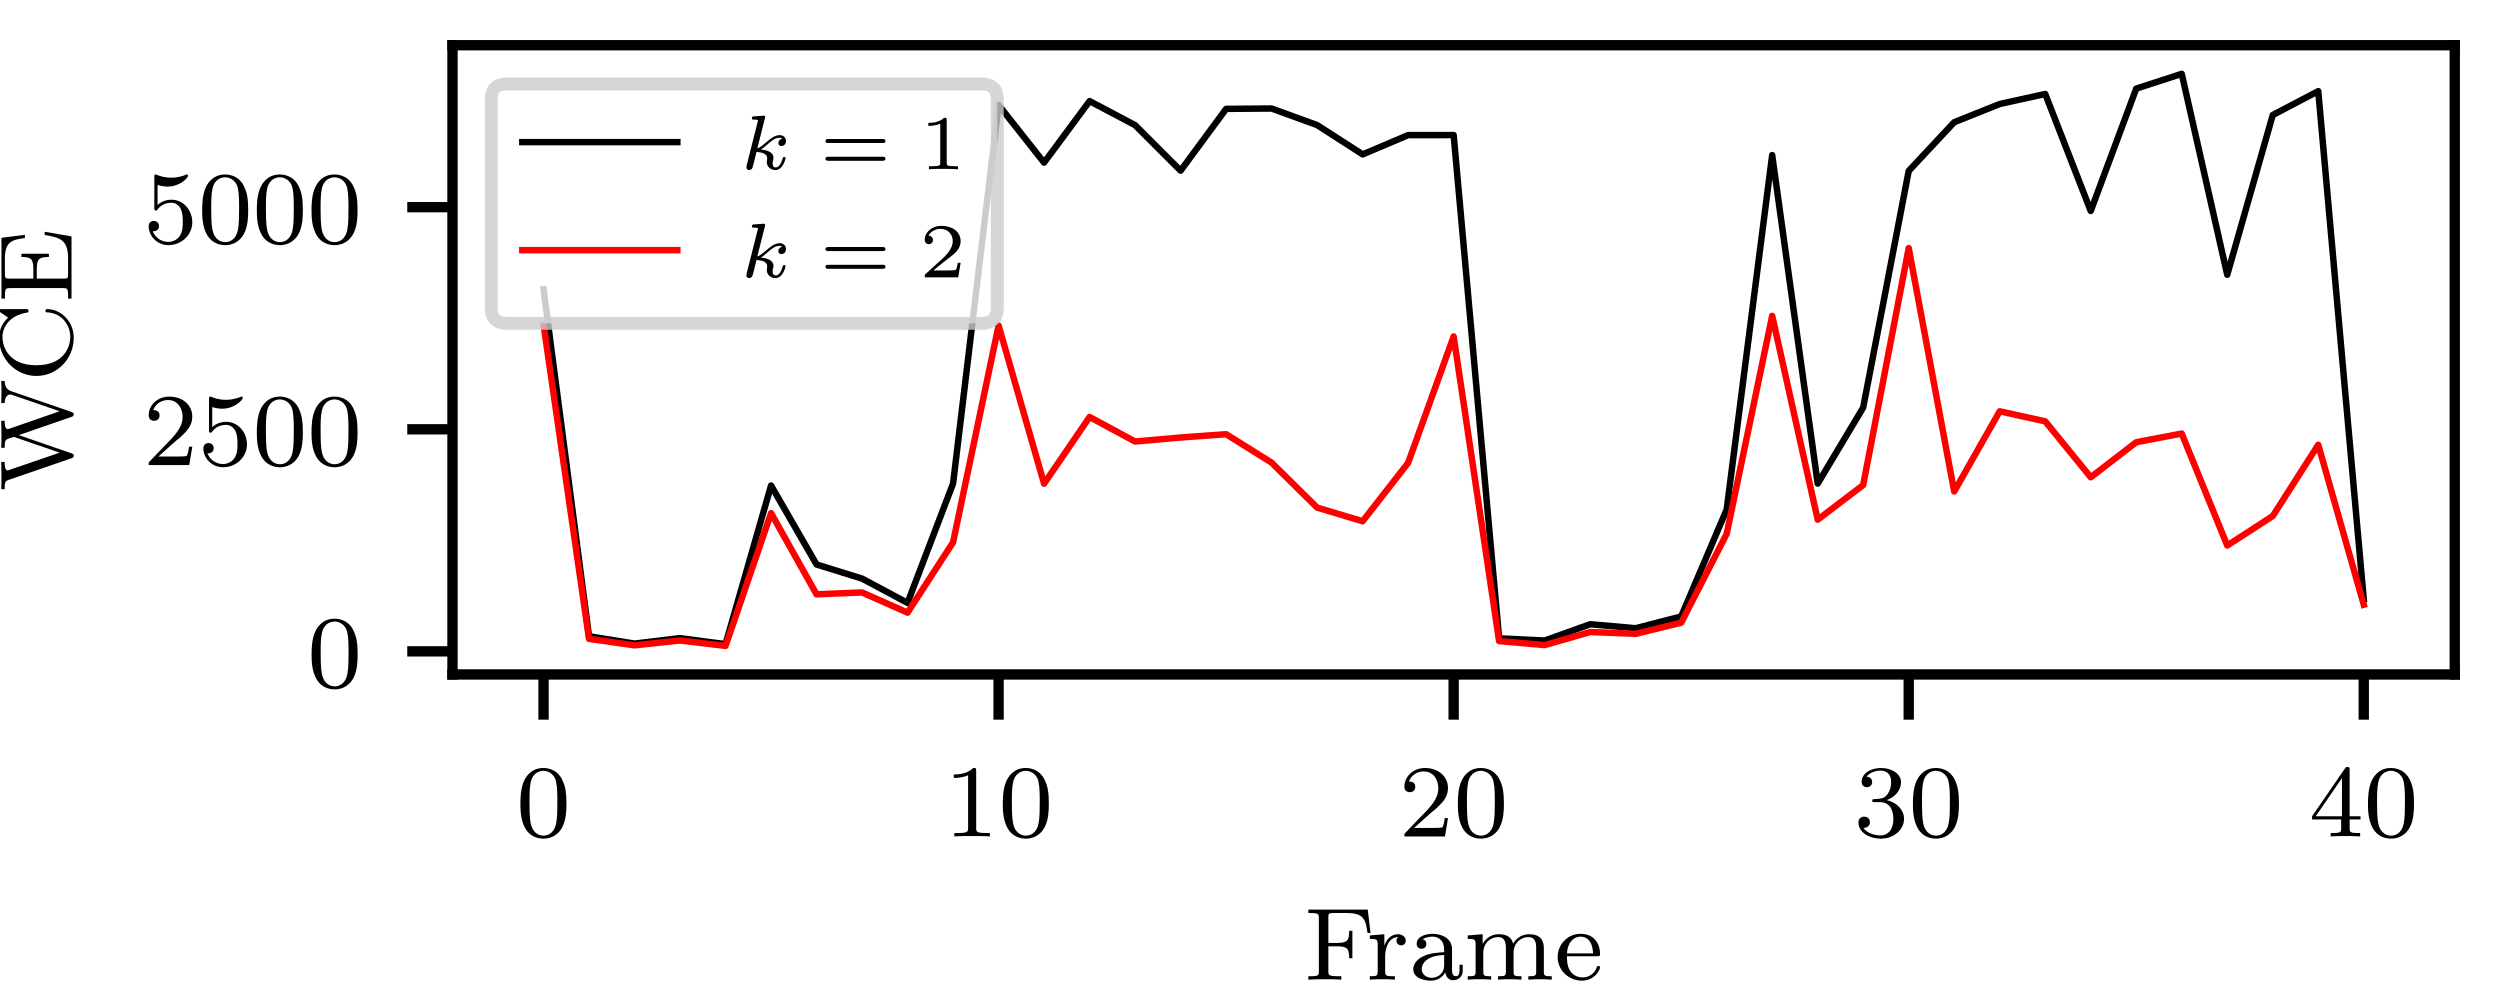
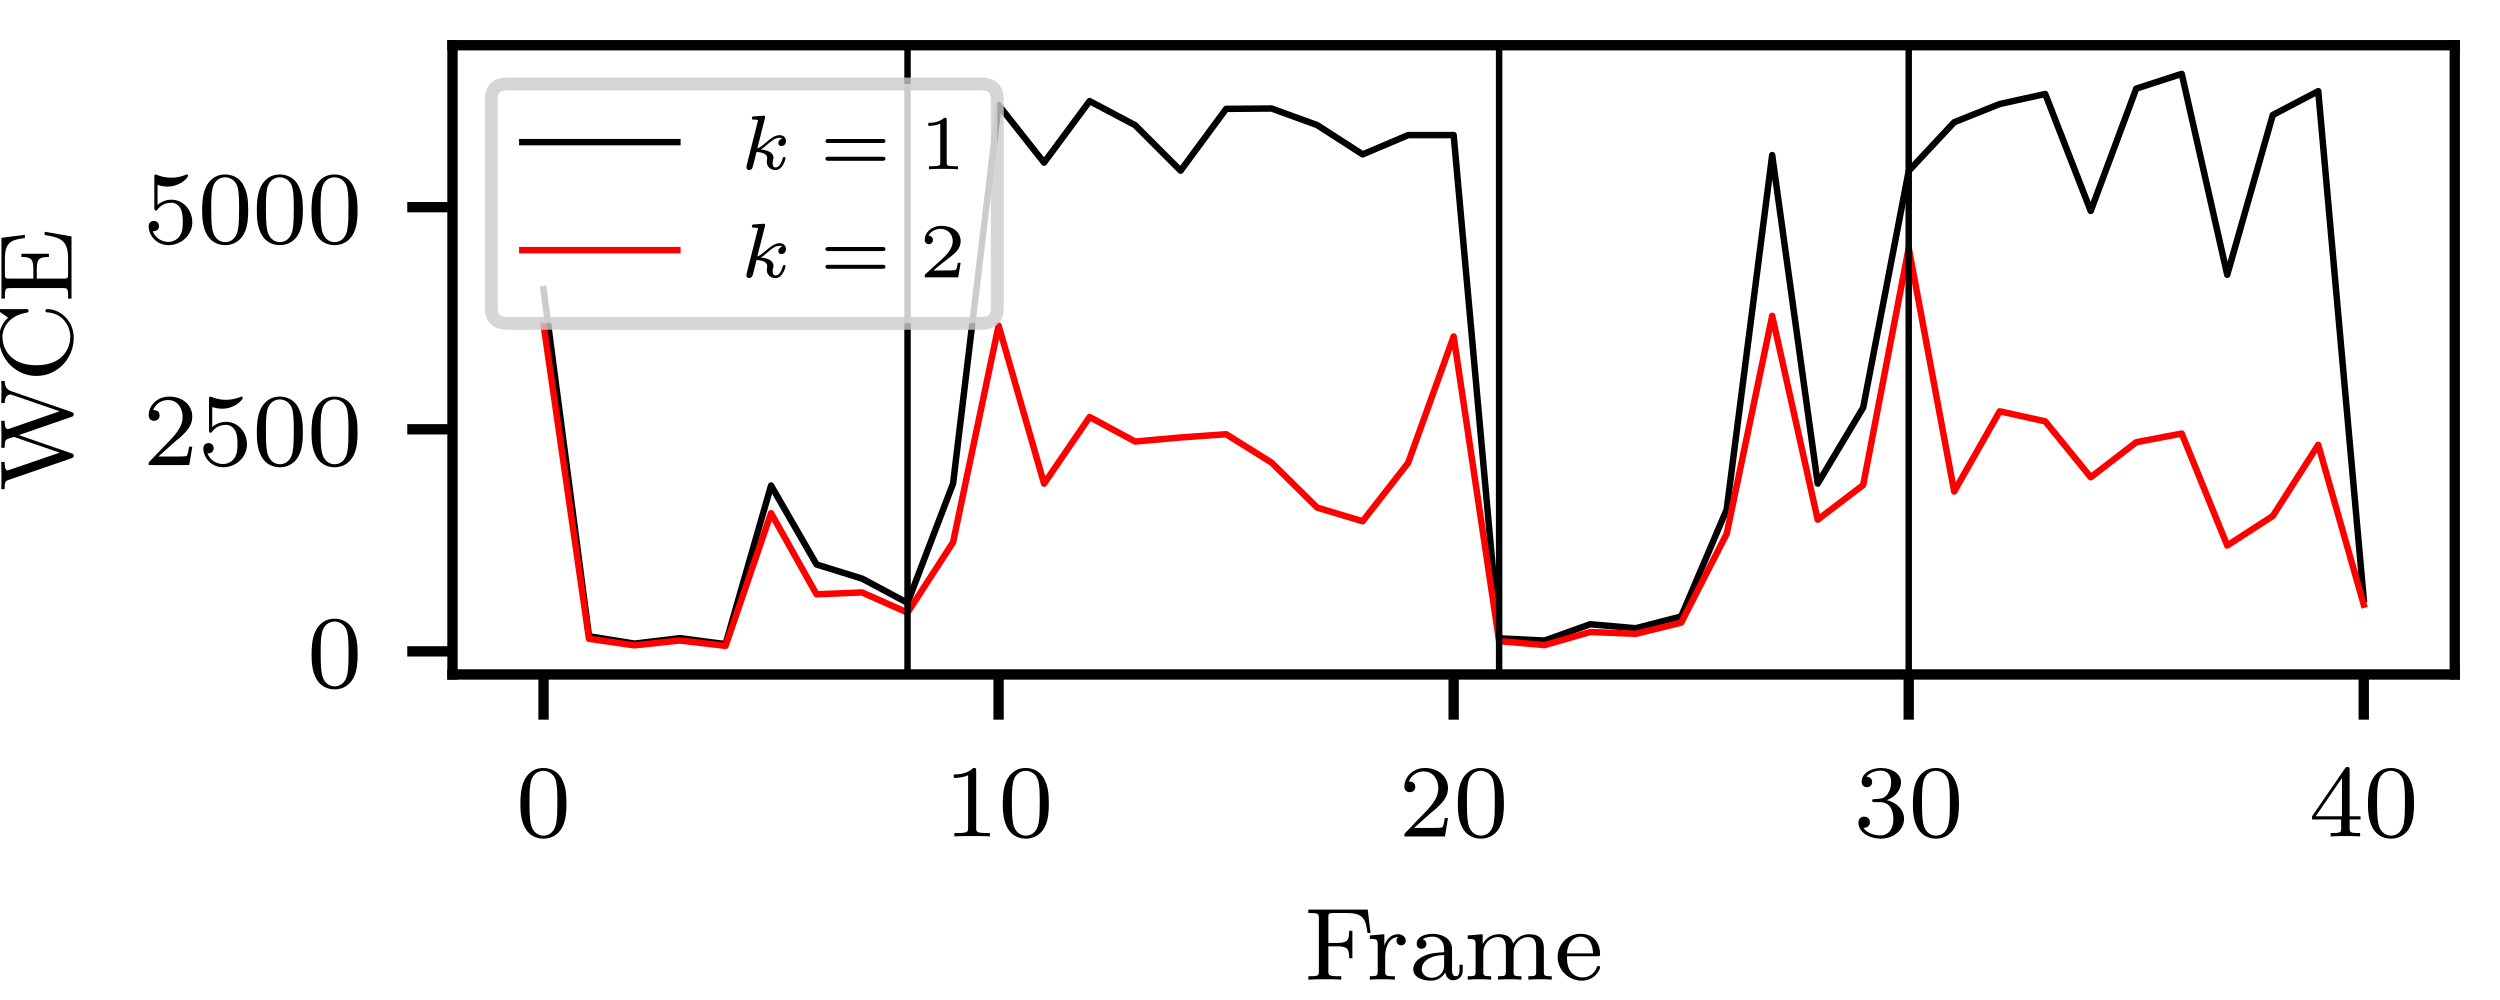
<svg xmlns="http://www.w3.org/2000/svg" xmlns:xlink="http://www.w3.org/1999/xlink" width="193.485pt" height="77.369pt" viewBox="0 0 193.485 77.369" version="1.1">
  <defs>
    <g>
      <symbol overflow="visible" id="glyph0-0">
        <path style="stroke:none;" d="" />
      </symbol>
      <symbol overflow="visible" id="glyph0-1">
        <path style="stroke:none;" d="M 3.891 -2.547 C 3.891 -3.391 3.812 -3.906 3.547 -4.422 C 3.203 -5.125 2.547 -5.297 2.109 -5.297 C 1.109 -5.297 0.734 -4.547 0.625 -4.328 C 0.344 -3.75 0.328 -2.953 0.328 -2.547 C 0.328 -2.016 0.344 -1.219 0.734 -0.578 C 1.094 0.016 1.688 0.172 2.109 0.172 C 2.5 0.172 3.172 0.047 3.578 -0.734 C 3.875 -1.312 3.891 -2.031 3.891 -2.547 Z M 2.109 -0.062 C 1.844 -0.062 1.297 -0.188 1.125 -1.016 C 1.031 -1.469 1.031 -2.219 1.031 -2.641 C 1.031 -3.188 1.031 -3.75 1.125 -4.188 C 1.297 -5 1.906 -5.078 2.109 -5.078 C 2.375 -5.078 2.938 -4.938 3.094 -4.219 C 3.188 -3.781 3.188 -3.172 3.188 -2.641 C 3.188 -2.172 3.188 -1.453 3.094 -1 C 2.922 -0.172 2.375 -0.062 2.109 -0.062 Z M 2.109 -0.062 " />
      </symbol>
      <symbol overflow="visible" id="glyph0-2">
        <path style="stroke:none;" d="M 2.5 -5.078 C 2.5 -5.297 2.484 -5.297 2.266 -5.297 C 1.938 -4.984 1.516 -4.797 0.766 -4.797 L 0.766 -4.531 C 0.984 -4.531 1.406 -4.531 1.875 -4.734 L 1.875 -0.656 C 1.875 -0.359 1.844 -0.266 1.094 -0.266 L 0.812 -0.266 L 0.812 0 C 1.141 -0.031 1.828 -0.031 2.188 -0.031 C 2.547 -0.031 3.234 -0.031 3.562 0 L 3.562 -0.266 L 3.281 -0.266 C 2.531 -0.266 2.5 -0.359 2.5 -0.656 Z M 2.5 -5.078 " />
      </symbol>
      <symbol overflow="visible" id="glyph0-3">
        <path style="stroke:none;" d="M 2.25 -1.625 C 2.375 -1.75 2.703 -2.016 2.844 -2.125 C 3.328 -2.578 3.797 -3.016 3.797 -3.734 C 3.797 -4.688 3 -5.297 2.016 -5.297 C 1.047 -5.297 0.422 -4.578 0.422 -3.859 C 0.422 -3.469 0.734 -3.422 0.844 -3.422 C 1.016 -3.422 1.266 -3.531 1.266 -3.844 C 1.266 -4.25 0.859 -4.25 0.766 -4.25 C 1 -4.844 1.531 -5.031 1.922 -5.031 C 2.656 -5.031 3.047 -4.406 3.047 -3.734 C 3.047 -2.906 2.469 -2.297 1.516 -1.344 L 0.516 -0.297 C 0.422 -0.219 0.422 -0.203 0.422 0 L 3.562 0 L 3.797 -1.422 L 3.547 -1.422 C 3.531 -1.266 3.469 -0.875 3.375 -0.719 C 3.328 -0.656 2.719 -0.656 2.594 -0.656 L 1.172 -0.656 Z M 2.25 -1.625 " />
      </symbol>
      <symbol overflow="visible" id="glyph0-4">
        <path style="stroke:none;" d="M 2.016 -2.656 C 2.641 -2.656 3.047 -2.203 3.047 -1.359 C 3.047 -0.359 2.484 -0.078 2.062 -0.078 C 1.625 -0.078 1.016 -0.234 0.734 -0.656 C 1.031 -0.656 1.234 -0.844 1.234 -1.094 C 1.234 -1.359 1.047 -1.531 0.781 -1.531 C 0.578 -1.531 0.344 -1.406 0.344 -1.078 C 0.344 -0.328 1.156 0.172 2.078 0.172 C 3.125 0.172 3.875 -0.562 3.875 -1.359 C 3.875 -2.031 3.344 -2.625 2.531 -2.812 C 3.156 -3.031 3.641 -3.562 3.641 -4.203 C 3.641 -4.844 2.922 -5.297 2.094 -5.297 C 1.234 -5.297 0.594 -4.844 0.594 -4.234 C 0.594 -3.938 0.781 -3.812 1 -3.812 C 1.25 -3.812 1.406 -3.984 1.406 -4.219 C 1.406 -4.516 1.141 -4.625 0.969 -4.625 C 1.312 -5.062 1.922 -5.094 2.062 -5.094 C 2.266 -5.094 2.875 -5.031 2.875 -4.203 C 2.875 -3.656 2.641 -3.312 2.531 -3.188 C 2.297 -2.938 2.109 -2.922 1.625 -2.891 C 1.469 -2.891 1.406 -2.875 1.406 -2.766 C 1.406 -2.656 1.484 -2.656 1.625 -2.656 Z M 2.016 -2.656 " />
      </symbol>
      <symbol overflow="visible" id="glyph0-5">
        <path style="stroke:none;" d="M 3.141 -5.156 C 3.141 -5.312 3.141 -5.375 2.969 -5.375 C 2.875 -5.375 2.859 -5.375 2.781 -5.266 L 0.234 -1.562 L 0.234 -1.312 L 2.484 -1.312 L 2.484 -0.641 C 2.484 -0.344 2.469 -0.266 1.844 -0.266 L 1.672 -0.266 L 1.672 0 C 2.344 -0.031 2.359 -0.031 2.812 -0.031 C 3.266 -0.031 3.281 -0.031 3.953 0 L 3.953 -0.266 L 3.781 -0.266 C 3.156 -0.266 3.141 -0.344 3.141 -0.641 L 3.141 -1.312 L 3.984 -1.312 L 3.984 -1.562 L 3.141 -1.562 Z M 2.547 -4.516 L 2.547 -1.562 L 0.516 -1.562 Z M 2.547 -4.516 " />
      </symbol>
      <symbol overflow="visible" id="glyph0-6">
        <path style="stroke:none;" d="M 4.938 -5.422 L 0.344 -5.422 L 0.344 -5.156 L 0.531 -5.156 C 1.141 -5.156 1.156 -5.062 1.156 -4.766 L 1.156 -0.641 C 1.156 -0.344 1.141 -0.266 0.531 -0.266 L 0.344 -0.266 L 0.344 0 C 1.031 -0.031 1.047 -0.031 1.578 -0.031 C 1.953 -0.031 2.531 -0.031 2.891 0 L 2.891 -0.266 L 2.641 -0.266 C 1.891 -0.266 1.891 -0.375 1.891 -0.656 L 1.891 -2.578 L 2.625 -2.578 C 3.406 -2.578 3.5 -2.328 3.5 -1.656 L 3.75 -1.656 L 3.75 -3.781 L 3.5 -3.781 C 3.5 -3.094 3.406 -2.844 2.625 -2.844 L 1.891 -2.844 L 1.891 -4.828 C 1.891 -5.094 1.906 -5.156 2.266 -5.156 L 3.328 -5.156 C 4.625 -5.156 4.781 -4.656 4.922 -3.609 L 5.156 -3.609 Z M 4.938 -5.422 " />
      </symbol>
      <symbol overflow="visible" id="glyph0-7">
        <path style="stroke:none;" d="M 1.469 -1.812 C 1.469 -2.422 1.719 -3.281 2.484 -3.297 C 2.438 -3.266 2.344 -3.203 2.344 -3.016 C 2.344 -2.766 2.547 -2.656 2.703 -2.656 C 2.891 -2.656 3.062 -2.781 3.062 -3.016 C 3.062 -3.297 2.812 -3.516 2.453 -3.516 C 1.938 -3.516 1.578 -3.125 1.422 -2.672 L 1.406 -2.672 L 1.406 -3.516 L 0.281 -3.422 L 0.281 -3.156 C 0.828 -3.156 0.891 -3.109 0.891 -2.719 L 0.891 -0.625 C 0.891 -0.266 0.781 -0.266 0.281 -0.266 L 0.281 0 C 0.594 -0.031 1.031 -0.031 1.219 -0.031 C 1.688 -0.031 1.703 -0.031 2.219 0 L 2.219 -0.266 L 2.062 -0.266 C 1.484 -0.266 1.469 -0.344 1.469 -0.641 Z M 1.469 -1.812 " />
      </symbol>
      <symbol overflow="visible" id="glyph0-8">
        <path style="stroke:none;" d="M 3.344 -2.375 C 3.344 -3.156 2.594 -3.547 1.859 -3.547 C 1.203 -3.547 0.609 -3.297 0.609 -2.766 C 0.609 -2.531 0.781 -2.391 0.984 -2.391 C 1.219 -2.391 1.359 -2.547 1.359 -2.766 C 1.359 -2.953 1.25 -3.094 1.062 -3.125 C 1.359 -3.328 1.797 -3.328 1.844 -3.328 C 2.297 -3.328 2.734 -3.016 2.734 -2.359 L 2.734 -2.125 C 2.281 -2.094 1.75 -2.078 1.188 -1.844 C 0.484 -1.531 0.344 -1.078 0.344 -0.812 C 0.344 -0.125 1.156 0.078 1.703 0.078 C 2.281 0.078 2.641 -0.25 2.828 -0.562 C 2.859 -0.266 3.062 0.047 3.422 0.047 C 3.5 0.047 4.172 0.016 4.172 -0.719 L 4.172 -1.156 L 3.922 -1.156 L 3.922 -0.719 C 3.922 -0.391 3.812 -0.266 3.641 -0.266 C 3.344 -0.266 3.344 -0.625 3.344 -0.719 Z M 2.734 -1.125 C 2.734 -0.344 2.094 -0.141 1.766 -0.141 C 1.359 -0.141 1 -0.422 1 -0.812 C 1 -1.328 1.5 -1.875 2.734 -1.906 Z M 2.734 -1.125 " />
      </symbol>
      <symbol overflow="visible" id="glyph0-9">
        <path style="stroke:none;" d="M 6.219 -2.422 C 6.219 -3.062 5.938 -3.516 5.078 -3.516 C 4.344 -3.516 3.969 -3.016 3.844 -2.781 C 3.703 -3.359 3.25 -3.516 2.734 -3.516 C 1.953 -3.516 1.594 -2.969 1.484 -2.75 L 1.484 -3.516 L 0.328 -3.422 L 0.328 -3.156 C 0.875 -3.156 0.938 -3.109 0.938 -2.719 L 0.938 -0.625 C 0.938 -0.266 0.844 -0.266 0.328 -0.266 L 0.328 0 C 0.672 -0.031 1.016 -0.031 1.234 -0.031 C 1.469 -0.031 1.797 -0.031 2.141 0 L 2.141 -0.266 C 1.641 -0.266 1.531 -0.266 1.531 -0.625 L 1.531 -2.062 C 1.531 -2.906 2.172 -3.297 2.672 -3.297 C 3.188 -3.297 3.281 -2.891 3.281 -2.453 L 3.281 -0.625 C 3.281 -0.266 3.172 -0.266 2.672 -0.266 L 2.672 0 C 3.016 -0.031 3.359 -0.031 3.578 -0.031 C 3.812 -0.031 4.141 -0.031 4.484 0 L 4.484 -0.266 C 3.969 -0.266 3.875 -0.266 3.875 -0.625 L 3.875 -2.062 C 3.875 -2.906 4.516 -3.297 5.016 -3.297 C 5.531 -3.297 5.625 -2.891 5.625 -2.453 L 5.625 -0.625 C 5.625 -0.266 5.516 -0.266 5.016 -0.266 L 5.016 0 C 5.359 -0.031 5.703 -0.031 5.922 -0.031 C 6.156 -0.031 6.484 -0.031 6.828 0 L 6.828 -0.266 C 6.312 -0.266 6.219 -0.266 6.219 -0.625 Z M 6.219 -2.422 " />
      </symbol>
      <symbol overflow="visible" id="glyph0-10">
        <path style="stroke:none;" d="M 3.297 -1.812 C 3.469 -1.812 3.516 -1.812 3.516 -2 C 3.516 -2.703 3.125 -3.547 2 -3.547 C 1.016 -3.547 0.234 -2.734 0.234 -1.75 C 0.234 -0.719 1.094 0.078 2.109 0.078 C 3.109 0.078 3.516 -0.766 3.516 -0.953 C 3.516 -0.984 3.484 -1.062 3.391 -1.062 C 3.297 -1.062 3.281 -1.016 3.266 -0.969 C 2.984 -0.188 2.297 -0.172 2.156 -0.172 C 1.797 -0.172 1.422 -0.328 1.188 -0.703 C 0.953 -1.062 0.953 -1.578 0.953 -1.812 Z M 0.953 -2.031 C 1.031 -3.141 1.703 -3.328 2 -3.328 C 2.938 -3.328 2.969 -2.203 2.969 -2.031 Z M 0.953 -2.031 " />
      </symbol>
      <symbol overflow="visible" id="glyph0-11">
        <path style="stroke:none;" d="M 1.109 -4.484 C 1.219 -4.453 1.531 -4.359 1.875 -4.359 C 2.875 -4.359 3.469 -5.062 3.469 -5.188 C 3.469 -5.281 3.422 -5.297 3.375 -5.297 C 3.359 -5.297 3.344 -5.297 3.281 -5.266 C 2.969 -5.141 2.594 -5.047 2.172 -5.047 C 1.703 -5.047 1.312 -5.156 1.062 -5.266 C 0.984 -5.297 0.969 -5.297 0.953 -5.297 C 0.859 -5.297 0.859 -5.219 0.859 -5.062 L 0.859 -2.734 C 0.859 -2.594 0.859 -2.5 0.984 -2.5 C 1.047 -2.5 1.062 -2.531 1.109 -2.594 C 1.203 -2.703 1.5 -3.109 2.188 -3.109 C 2.625 -3.109 2.844 -2.75 2.922 -2.594 C 3.047 -2.312 3.062 -1.938 3.062 -1.641 C 3.062 -1.344 3.062 -0.906 2.844 -0.562 C 2.688 -0.312 2.359 -0.078 1.938 -0.078 C 1.422 -0.078 0.922 -0.391 0.734 -0.922 C 0.75 -0.906 0.812 -0.906 0.812 -0.906 C 1.031 -0.906 1.219 -1.047 1.219 -1.297 C 1.219 -1.594 0.984 -1.703 0.828 -1.703 C 0.672 -1.703 0.422 -1.625 0.422 -1.281 C 0.422 -0.562 1.047 0.172 1.953 0.172 C 2.953 0.172 3.797 -0.609 3.797 -1.594 C 3.797 -2.516 3.125 -3.344 2.188 -3.344 C 1.797 -3.344 1.422 -3.219 1.109 -2.938 Z M 1.109 -4.484 " />
      </symbol>
      <symbol overflow="visible" id="glyph1-0">
        <path style="stroke:none;" d="" />
      </symbol>
      <symbol overflow="visible" id="glyph1-1">
        <path style="stroke:none;" d="M -4.641 -7.734 C -4.969 -7.844 -5.172 -8.062 -5.172 -8.531 L -5.438 -8.531 C -5.422 -8.266 -5.422 -8 -5.422 -7.75 C -5.422 -7.5 -5.422 -7.266 -5.438 -6.828 L -5.172 -6.828 C -5.172 -7.266 -4.969 -7.484 -4.75 -7.484 C -4.719 -7.484 -4.703 -7.484 -4.594 -7.453 L -0.922 -6.188 L -4.797 -4.844 C -4.891 -4.812 -4.906 -4.812 -4.938 -4.812 C -5.172 -4.812 -5.172 -5.219 -5.172 -5.453 L -5.438 -5.453 C -5.422 -4.766 -5.422 -4.75 -5.422 -4.344 C -5.422 -4.047 -5.422 -3.719 -5.438 -3.359 L -5.172 -3.359 C -5.172 -3.781 -5.156 -3.906 -5.031 -4 C -4.938 -4.062 -4.469 -4.203 -4.453 -4.203 C -4.453 -4.203 -4.359 -4.172 -4.359 -4.172 L -0.922 -2.984 L -4.797 -1.656 C -4.906 -1.609 -4.922 -1.609 -4.938 -1.609 C -5.172 -1.609 -5.172 -2.031 -5.172 -2.266 L -5.438 -2.266 C -5.422 -1.578 -5.422 -1.562 -5.422 -1.156 C -5.422 -0.859 -5.422 -0.516 -5.438 -0.156 L -5.172 -0.156 C -5.172 -0.625 -5.172 -0.766 -4.875 -0.875 L -0.016 -2.547 C 0.094 -2.594 0.172 -2.625 0.172 -2.75 C 0.172 -2.859 0.094 -2.906 -0.016 -2.938 L -4.078 -4.344 L -0.016 -5.75 C 0.078 -5.781 0.172 -5.812 0.172 -5.938 C 0.172 -6.062 0.094 -6.094 -0.016 -6.141 Z M -4.641 -7.734 " />
      </symbol>
      <symbol overflow="visible" id="glyph1-2">
        <path style="stroke:none;" d="M -5.406 -5.641 C -5.531 -5.641 -5.609 -5.641 -5.609 -5.531 C -5.609 -5.469 -5.609 -5.469 -5.5 -5.391 L -4.906 -4.984 C -5.219 -4.703 -5.609 -4.172 -5.609 -3.406 C -5.609 -1.812 -4.328 -0.469 -2.719 -0.469 C -1.109 -0.469 0.172 -1.797 0.172 -3.422 C 0.172 -4.75 -0.891 -5.641 -1.859 -5.641 C -1.938 -5.641 -2.016 -5.641 -2.016 -5.5 C -2.016 -5.422 -1.969 -5.391 -1.891 -5.391 C -0.672 -5.328 -0.094 -4.328 -0.094 -3.484 C -0.094 -2.812 -0.516 -1.297 -2.719 -1.297 C -4.875 -1.297 -5.344 -2.734 -5.344 -3.484 C -5.344 -4.234 -4.812 -5.156 -3.438 -5.375 C -3.375 -5.375 -3.328 -5.391 -3.328 -5.5 C -3.328 -5.641 -3.375 -5.641 -3.531 -5.641 Z M -5.406 -5.641 " />
      </symbol>
      <symbol overflow="visible" id="glyph1-3">
        <path style="stroke:none;" d="M -2.078 -5.516 L -2.078 -5.266 C -0.875 -5.062 -0.266 -4.891 -0.266 -3.453 L -0.266 -2.266 C -0.266 -1.906 -0.312 -1.891 -0.594 -1.891 L -2.688 -1.891 L -2.688 -2.656 C -2.688 -3.453 -2.453 -3.562 -1.75 -3.562 L -1.75 -3.812 L -3.875 -3.812 L -3.875 -3.562 C -3.188 -3.562 -2.953 -3.453 -2.953 -2.656 L -2.953 -1.891 L -4.828 -1.891 C -5.094 -1.891 -5.156 -1.906 -5.156 -2.266 L -5.156 -3.406 C -5.156 -4.719 -4.672 -4.891 -3.609 -5.031 L -3.609 -5.281 L -5.422 -5.047 L -5.422 -0.344 L -5.156 -0.344 L -5.156 -0.531 C -5.156 -1.141 -5.062 -1.156 -4.766 -1.156 L -0.641 -1.156 C -0.344 -1.156 -0.266 -1.141 -0.266 -0.531 L -0.266 -0.344 L 0 -0.344 L 0 -5.156 Z M -2.078 -5.516 " />
      </symbol>
      <symbol overflow="visible" id="glyph2-0">
        <path style="stroke:none;" d="" />
      </symbol>
      <symbol overflow="visible" id="glyph2-1">
        <path style="stroke:none;" d="M 1.984 -3.969 C 2 -4 2 -4.031 2 -4.062 C 2 -4.156 1.891 -4.156 1.812 -4.141 L 1.141 -4.094 C 1.047 -4.094 0.969 -4.078 0.969 -3.938 C 0.969 -3.844 1.047 -3.844 1.141 -3.844 C 1.312 -3.844 1.359 -3.828 1.438 -3.812 C 1.438 -3.734 1.438 -3.719 1.406 -3.625 L 0.562 -0.281 C 0.547 -0.188 0.547 -0.156 0.547 -0.141 C 0.547 0 0.672 0.062 0.75 0.062 C 0.812 0.062 0.922 0.031 1 -0.078 C 1.047 -0.156 1.281 -1.156 1.328 -1.344 C 1.719 -1.312 2.156 -1.219 2.156 -0.859 C 2.156 -0.828 2.156 -0.797 2.141 -0.734 C 2.125 -0.641 2.125 -0.609 2.125 -0.562 C 2.125 -0.172 2.453 0.062 2.797 0.062 C 3.375 0.062 3.578 -0.812 3.578 -0.859 C 3.578 -0.875 3.578 -0.953 3.469 -0.953 C 3.391 -0.953 3.375 -0.906 3.344 -0.812 C 3.281 -0.594 3.125 -0.141 2.812 -0.141 C 2.578 -0.141 2.578 -0.391 2.578 -0.453 C 2.578 -0.562 2.578 -0.562 2.609 -0.688 C 2.609 -0.688 2.641 -0.812 2.641 -0.875 C 2.641 -1.344 2.125 -1.484 1.656 -1.531 C 1.812 -1.609 1.938 -1.719 2.172 -1.922 C 2.469 -2.188 2.781 -2.438 3.109 -2.438 C 3.188 -2.438 3.266 -2.422 3.312 -2.359 C 3.109 -2.328 3.016 -2.156 3.016 -2.031 C 3.016 -1.844 3.172 -1.797 3.25 -1.797 C 3.391 -1.797 3.609 -1.891 3.609 -2.188 C 3.609 -2.453 3.406 -2.641 3.125 -2.641 C 2.734 -2.641 2.391 -2.359 2.109 -2.109 C 1.797 -1.844 1.609 -1.688 1.391 -1.609 Z M 1.984 -3.969 " />
      </symbol>
      <symbol overflow="visible" id="glyph3-0">
        <path style="stroke:none;" d="" />
      </symbol>
      <symbol overflow="visible" id="glyph3-1">
        <path style="stroke:none;" d="M 4.891 -2.031 C 4.984 -2.031 5.109 -2.031 5.109 -2.188 C 5.109 -2.344 4.953 -2.344 4.859 -2.344 L 0.719 -2.344 C 0.641 -2.344 0.469 -2.344 0.469 -2.188 C 0.469 -2.031 0.609 -2.031 0.688 -2.031 Z M 4.859 -0.656 C 4.953 -0.656 5.109 -0.656 5.109 -0.812 C 5.109 -0.969 4.984 -0.969 4.891 -0.969 L 0.688 -0.969 C 0.609 -0.969 0.469 -0.969 0.469 -0.812 C 0.469 -0.656 0.641 -0.656 0.719 -0.656 Z M 4.859 -0.656 " />
      </symbol>
      <symbol overflow="visible" id="glyph3-2">
        <path style="stroke:none;" d="M 2.141 -3.797 C 2.141 -3.984 2.125 -3.984 1.938 -3.984 C 1.547 -3.594 0.938 -3.594 0.719 -3.594 L 0.719 -3.359 C 0.875 -3.359 1.281 -3.359 1.641 -3.531 L 1.641 -0.516 C 1.641 -0.312 1.641 -0.234 1.016 -0.234 L 0.766 -0.234 L 0.766 0 C 1.094 -0.031 1.562 -0.031 1.891 -0.031 C 2.219 -0.031 2.688 -0.031 3.016 0 L 3.016 -0.234 L 2.766 -0.234 C 2.141 -0.234 2.141 -0.312 2.141 -0.516 Z M 2.141 -3.797 " />
      </symbol>
      <symbol overflow="visible" id="glyph3-3">
        <path style="stroke:none;" d="M 3.219 -1.125 L 3 -1.125 C 2.984 -1.031 2.922 -0.641 2.844 -0.578 C 2.797 -0.531 2.312 -0.531 2.219 -0.531 L 1.109 -0.531 L 1.875 -1.156 C 2.078 -1.328 2.609 -1.703 2.797 -1.891 C 2.969 -2.062 3.219 -2.375 3.219 -2.797 C 3.219 -3.547 2.547 -3.984 1.734 -3.984 C 0.969 -3.984 0.438 -3.469 0.438 -2.906 C 0.438 -2.609 0.688 -2.562 0.75 -2.562 C 0.906 -2.562 1.078 -2.672 1.078 -2.891 C 1.078 -3.016 1 -3.219 0.734 -3.219 C 0.875 -3.516 1.234 -3.75 1.656 -3.75 C 2.281 -3.75 2.609 -3.281 2.609 -2.797 C 2.609 -2.375 2.328 -1.938 1.922 -1.547 L 0.5 -0.25 C 0.438 -0.188 0.438 -0.188 0.438 0 L 3.031 0 Z M 3.219 -1.125 " />
      </symbol>
    </g>
    <clipPath id="clip1">
      <path d="M 0 0 L 193.484 0 L 193.484 77.367 L 0 77.367 Z M 0 0 " />
    </clipPath>
+     <clipPath id="clip2">
+       <path d="M 69 3.5 L 71 3.5 L 71 52.199 L 69 52.199 Z M 69 3.5 " />
+     </clipPath>
+     <clipPath id="clip3">
+       <path d="M 115 3.5 L 117 3.5 L 117 52.199 L 115 52.199 Z M 115 3.5 " />
+     </clipPath>
+     <clipPath id="clip4">
+       <path d="M 147 3.5 L 149 3.5 L 149 52.199 L 147 52.199 Z M 147 3.5 " />
+     </clipPath>
  </defs>
  <g id="surface1">
    <g clip-path="url(#clip1)" clip-rule="nonzero">
      <path style=" stroke:none;fill-rule:nonzero;fill:rgb(100%,100%,100%);fill-opacity:1;" d="M 0 77.367 L 193.484 77.367 L 193.484 0 L 0 0 Z M 0 77.367 " />
    </g>
    <path style=" stroke:none;fill-rule:nonzero;fill:rgb(100%,100%,100%);fill-opacity:1;" d="M 35.02 52.199 L 189.984 52.199 L 189.984 3.5 L 35.02 3.5 Z M 35.02 52.199 " />
    <path style="fill:none;stroke-width:0.8;stroke-linecap:butt;stroke-linejoin:round;stroke:rgb(0%,0%,0%);stroke-opacity:1;stroke-miterlimit:10;" d="M 42.066 25.17 L 42.066 21.67 " transform="matrix(1,0,0,-1,0,77.3691)" />
    <g style="fill:rgb(0%,0%,0%);fill-opacity:1;">
      <use xlink:href="#glyph0-1" x="39.948" y="64.735" />
    </g>
    <path style="fill:none;stroke-width:0.8;stroke-linecap:butt;stroke-linejoin:round;stroke:rgb(0%,0%,0%);stroke-opacity:1;stroke-miterlimit:10;" d="M 77.285 25.17 L 77.285 21.67 " transform="matrix(1,0,0,-1,0,77.3691)" />
    <g style="fill:rgb(0%,0%,0%);fill-opacity:1;">
      <use xlink:href="#glyph0-2" x="73.05" y="64.735" />
      <use xlink:href="#glyph0-1" x="77.282" y="64.735" />
    </g>
    <path style="fill:none;stroke-width:0.8;stroke-linecap:butt;stroke-linejoin:round;stroke:rgb(0%,0%,0%);stroke-opacity:1;stroke-miterlimit:10;" d="M 112.504 25.17 L 112.504 21.67 " transform="matrix(1,0,0,-1,0,77.3691)" />
    <g style="fill:rgb(0%,0%,0%);fill-opacity:1;">
      <use xlink:href="#glyph0-3" x="108.269" y="64.735" />
      <use xlink:href="#glyph0-1" x="112.501" y="64.735" />
    </g>
    <path style="fill:none;stroke-width:0.8;stroke-linecap:butt;stroke-linejoin:round;stroke:rgb(0%,0%,0%);stroke-opacity:1;stroke-miterlimit:10;" d="M 147.723 25.17 L 147.723 21.67 " transform="matrix(1,0,0,-1,0,77.3691)" />
    <g style="fill:rgb(0%,0%,0%);fill-opacity:1;">
      <use xlink:href="#glyph0-4" x="143.488" y="64.735" />
      <use xlink:href="#glyph0-1" x="147.72" y="64.735" />
    </g>
    <path style="fill:none;stroke-width:0.8;stroke-linecap:butt;stroke-linejoin:round;stroke:rgb(0%,0%,0%);stroke-opacity:1;stroke-miterlimit:10;" d="M 182.941 25.17 L 182.941 21.67 " transform="matrix(1,0,0,-1,0,77.3691)" />
    <g style="fill:rgb(0%,0%,0%);fill-opacity:1;">
      <use xlink:href="#glyph0-5" x="178.707" y="64.735" />
      <use xlink:href="#glyph0-1" x="182.939" y="64.735" />
    </g>
    <g style="fill:rgb(0%,0%,0%);fill-opacity:1;">
      <use xlink:href="#glyph0-6" x="100.916" y="75.819" />
    </g>
    <g style="fill:rgb(0%,0%,0%);fill-opacity:1;">
      <use xlink:href="#glyph0-7" x="105.734" y="75.819" />
      <use xlink:href="#glyph0-8" x="109.034" y="75.819" />
      <use xlink:href="#glyph0-9" x="113.266" y="75.819" />
      <use xlink:href="#glyph0-10" x="120.319" y="75.819" />
    </g>
    <path style="fill:none;stroke-width:0.8;stroke-linecap:butt;stroke-linejoin:round;stroke:rgb(0%,0%,0%);stroke-opacity:1;stroke-miterlimit:10;" d="M 35.02 26.955 L 31.52 26.955 " transform="matrix(1,0,0,-1,0,77.3691)" />
    <g style="fill:rgb(0%,0%,0%);fill-opacity:1;">
      <use xlink:href="#glyph0-1" x="23.787" y="53.181" />
    </g>
    <path style="fill:none;stroke-width:0.8;stroke-linecap:butt;stroke-linejoin:round;stroke:rgb(0%,0%,0%);stroke-opacity:1;stroke-miterlimit:10;" d="M 35.02 44.146 L 31.52 44.146 " transform="matrix(1,0,0,-1,0,77.3691)" />
    <g style="fill:rgb(0%,0%,0%);fill-opacity:1;">
      <use xlink:href="#glyph0-3" x="11.085" y="35.991" />
      <use xlink:href="#glyph0-11" x="15.317" y="35.991" />
      <use xlink:href="#glyph0-1" x="19.549" y="35.991" />
      <use xlink:href="#glyph0-1" x="23.781" y="35.991" />
    </g>
    <path style="fill:none;stroke-width:0.8;stroke-linecap:butt;stroke-linejoin:round;stroke:rgb(0%,0%,0%);stroke-opacity:1;stroke-miterlimit:10;" d="M 35.02 61.338 L 31.52 61.338 " transform="matrix(1,0,0,-1,0,77.3691)" />
    <g style="fill:rgb(0%,0%,0%);fill-opacity:1;">
      <use xlink:href="#glyph0-11" x="11.085" y="18.8" />
      <use xlink:href="#glyph0-1" x="15.317" y="18.8" />
      <use xlink:href="#glyph0-1" x="19.549" y="18.8" />
      <use xlink:href="#glyph0-1" x="23.781" y="18.8" />
    </g>
    <g style="fill:rgb(0%,0%,0%);fill-opacity:1;">
      <use xlink:href="#glyph1-1" x="5.535" y="38.018" />
    </g>
    <g style="fill:rgb(0%,0%,0%);fill-opacity:1;">
      <use xlink:href="#glyph1-2" x="5.535" y="29.565" />
      <use xlink:href="#glyph1-3" x="5.535" y="23.452" />
    </g>
    <path style="fill:none;stroke-width:0.5;stroke-linecap:square;stroke-linejoin:round;stroke:rgb(0%,0%,0%);stroke-opacity:1;stroke-miterlimit:10;" d="M 42.066 54.986 L 45.586 28.127 L 49.109 27.557 L 52.629 27.982 L 56.152 27.514 L 59.676 39.791 L 63.195 33.682 L 66.719 32.588 L 70.238 30.709 L 73.762 39.947 L 77.285 69.244 L 80.805 64.783 L 84.328 69.545 L 87.852 67.682 L 91.371 64.162 L 94.895 68.943 L 98.414 68.971 L 101.938 67.689 L 105.461 65.42 L 108.98 66.912 L 112.504 66.916 L 116.023 27.967 L 119.547 27.795 L 123.07 29.057 L 126.59 28.748 L 130.113 29.658 L 133.633 37.928 L 137.156 65.365 L 140.68 39.943 L 144.199 45.826 L 147.723 64.143 L 151.242 67.908 L 154.766 69.318 L 158.289 70.096 L 161.809 61.045 L 165.332 70.51 L 168.852 71.654 L 172.375 56.107 L 175.898 68.467 L 179.418 70.314 L 182.941 30.99 " transform="matrix(1,0,0,-1,0,77.3691)" />
    <path style="fill:none;stroke-width:0.5;stroke-linecap:square;stroke-linejoin:round;stroke:rgb(100%,0%,0%);stroke-opacity:1;stroke-miterlimit:10;" d="M 42.066 52.248 L 45.586 27.928 L 49.109 27.424 L 52.629 27.799 L 56.152 27.381 L 59.676 37.654 L 63.195 31.373 L 66.719 31.518 L 70.238 29.955 L 73.762 35.4 L 77.285 52.17 L 80.805 39.936 L 84.328 45.096 L 87.852 43.197 L 91.371 43.51 L 94.895 43.764 L 98.414 41.564 L 101.938 38.084 L 105.461 37.029 L 108.98 41.545 L 112.504 51.33 L 116.023 27.752 L 119.547 27.443 L 123.07 28.455 L 126.59 28.314 L 130.113 29.178 L 133.633 36.049 L 137.156 52.924 L 140.68 37.15 L 144.199 39.83 L 147.723 58.17 L 151.242 39.33 L 154.766 45.537 L 158.289 44.76 L 161.809 40.432 L 165.332 43.143 L 168.852 43.814 L 172.375 35.15 L 175.898 37.432 L 179.418 42.943 L 182.941 30.568 " transform="matrix(1,0,0,-1,0,77.3691)" />
+     <g clip-path="url(#clip2)" clip-rule="nonzero">
+       <path style="fill:none;stroke-width:0.5;stroke-linecap:square;stroke-linejoin:round;stroke:rgb(0%,0%,0%);stroke-opacity:1;stroke-miterlimit:10;" d="M 70.238 25.17 L 70.238 73.869 " transform="matrix(1,0,0,-1,0,77.3691)" />
+     </g>
+     <g clip-path="url(#clip3)" clip-rule="nonzero">
+       <path style="fill:none;stroke-width:0.5;stroke-linecap:square;stroke-linejoin:round;stroke:rgb(0%,0%,0%);stroke-opacity:1;stroke-miterlimit:10;" d="M 116.023 25.17 L 116.023 73.869 " transform="matrix(1,0,0,-1,0,77.3691)" />
+     </g>
+     <g clip-path="url(#clip4)" clip-rule="nonzero">
+       <path style="fill:none;stroke-width:0.5;stroke-linecap:square;stroke-linejoin:round;stroke:rgb(0%,0%,0%);stroke-opacity:1;stroke-miterlimit:10;" d="M 147.723 25.17 L 147.723 73.869 " transform="matrix(1,0,0,-1,0,77.3691)" />
+     </g>
    <path style="fill:none;stroke-width:0.8;stroke-linecap:square;stroke-linejoin:miter;stroke:rgb(0%,0%,0%);stroke-opacity:1;stroke-miterlimit:10;" d="M 35.02 25.17 L 35.02 73.869 " transform="matrix(1,0,0,-1,0,77.3691)" />
    <path style="fill:none;stroke-width:0.8;stroke-linecap:square;stroke-linejoin:miter;stroke:rgb(0%,0%,0%);stroke-opacity:1;stroke-miterlimit:10;" d="M 189.984 25.17 L 189.984 73.869 " transform="matrix(1,0,0,-1,0,77.3691)" />
    <path style="fill:none;stroke-width:0.8;stroke-linecap:square;stroke-linejoin:miter;stroke:rgb(0%,0%,0%);stroke-opacity:1;stroke-miterlimit:10;" d="M 35.02 25.17 L 189.984 25.17 " transform="matrix(1,0,0,-1,0,77.3691)" />
    <path style="fill:none;stroke-width:0.8;stroke-linecap:square;stroke-linejoin:miter;stroke:rgb(0%,0%,0%);stroke-opacity:1;stroke-miterlimit:10;" d="M 35.02 73.869 L 189.984 73.869 " transform="matrix(1,0,0,-1,0,77.3691)" />
    <path style="fill-rule:nonzero;fill:rgb(100%,100%,100%);fill-opacity:0.8;stroke-width:1;stroke-linecap:butt;stroke-linejoin:miter;stroke:rgb(79.999%,79.999%,79.999%);stroke-opacity:0.8;stroke-miterlimit:10;" d="M 39.223 52.346 L 75.984 52.346 C 76.781 52.346 77.184 52.744 77.184 53.545 L 77.184 69.67 C 77.184 70.471 76.781 70.869 75.984 70.869 L 39.223 70.869 C 38.422 70.869 38.02 70.471 38.02 69.67 L 38.02 53.545 C 38.02 52.744 38.422 52.346 39.223 52.346 Z M 39.223 52.346 " transform="matrix(1,0,0,-1,0,77.3691)" />
    <path style="fill:none;stroke-width:0.5;stroke-linecap:square;stroke-linejoin:round;stroke:rgb(0%,0%,0%);stroke-opacity:1;stroke-miterlimit:10;" d="M 40.422 66.369 L 52.422 66.369 " transform="matrix(1,0,0,-1,0,77.3691)" />
    <g style="fill:rgb(0%,0%,0%);fill-opacity:1;">
      <use xlink:href="#glyph2-1" x="57.221" y="13.1" />
    </g>
    <g style="fill:rgb(0%,0%,0%);fill-opacity:1;">
      <use xlink:href="#glyph3-1" x="63.418" y="13.1" />
    </g>
    <g style="fill:rgb(0%,0%,0%);fill-opacity:1;">
      <use xlink:href="#glyph3-2" x="71.129" y="13.1" />
    </g>
    <path style="fill:none;stroke-width:0.5;stroke-linecap:square;stroke-linejoin:round;stroke:rgb(100%,0%,0%);stroke-opacity:1;stroke-miterlimit:10;" d="M 40.422 58.006 L 52.422 58.006 " transform="matrix(1,0,0,-1,0,77.3691)" />
    <g style="fill:rgb(0%,0%,0%);fill-opacity:1;">
      <use xlink:href="#glyph2-1" x="57.221" y="21.462" />
    </g>
    <g style="fill:rgb(0%,0%,0%);fill-opacity:1;">
      <use xlink:href="#glyph3-1" x="63.418" y="21.462" />
    </g>
    <g style="fill:rgb(0%,0%,0%);fill-opacity:1;">
      <use xlink:href="#glyph3-3" x="71.129" y="21.462" />
    </g>
  </g>
</svg>
